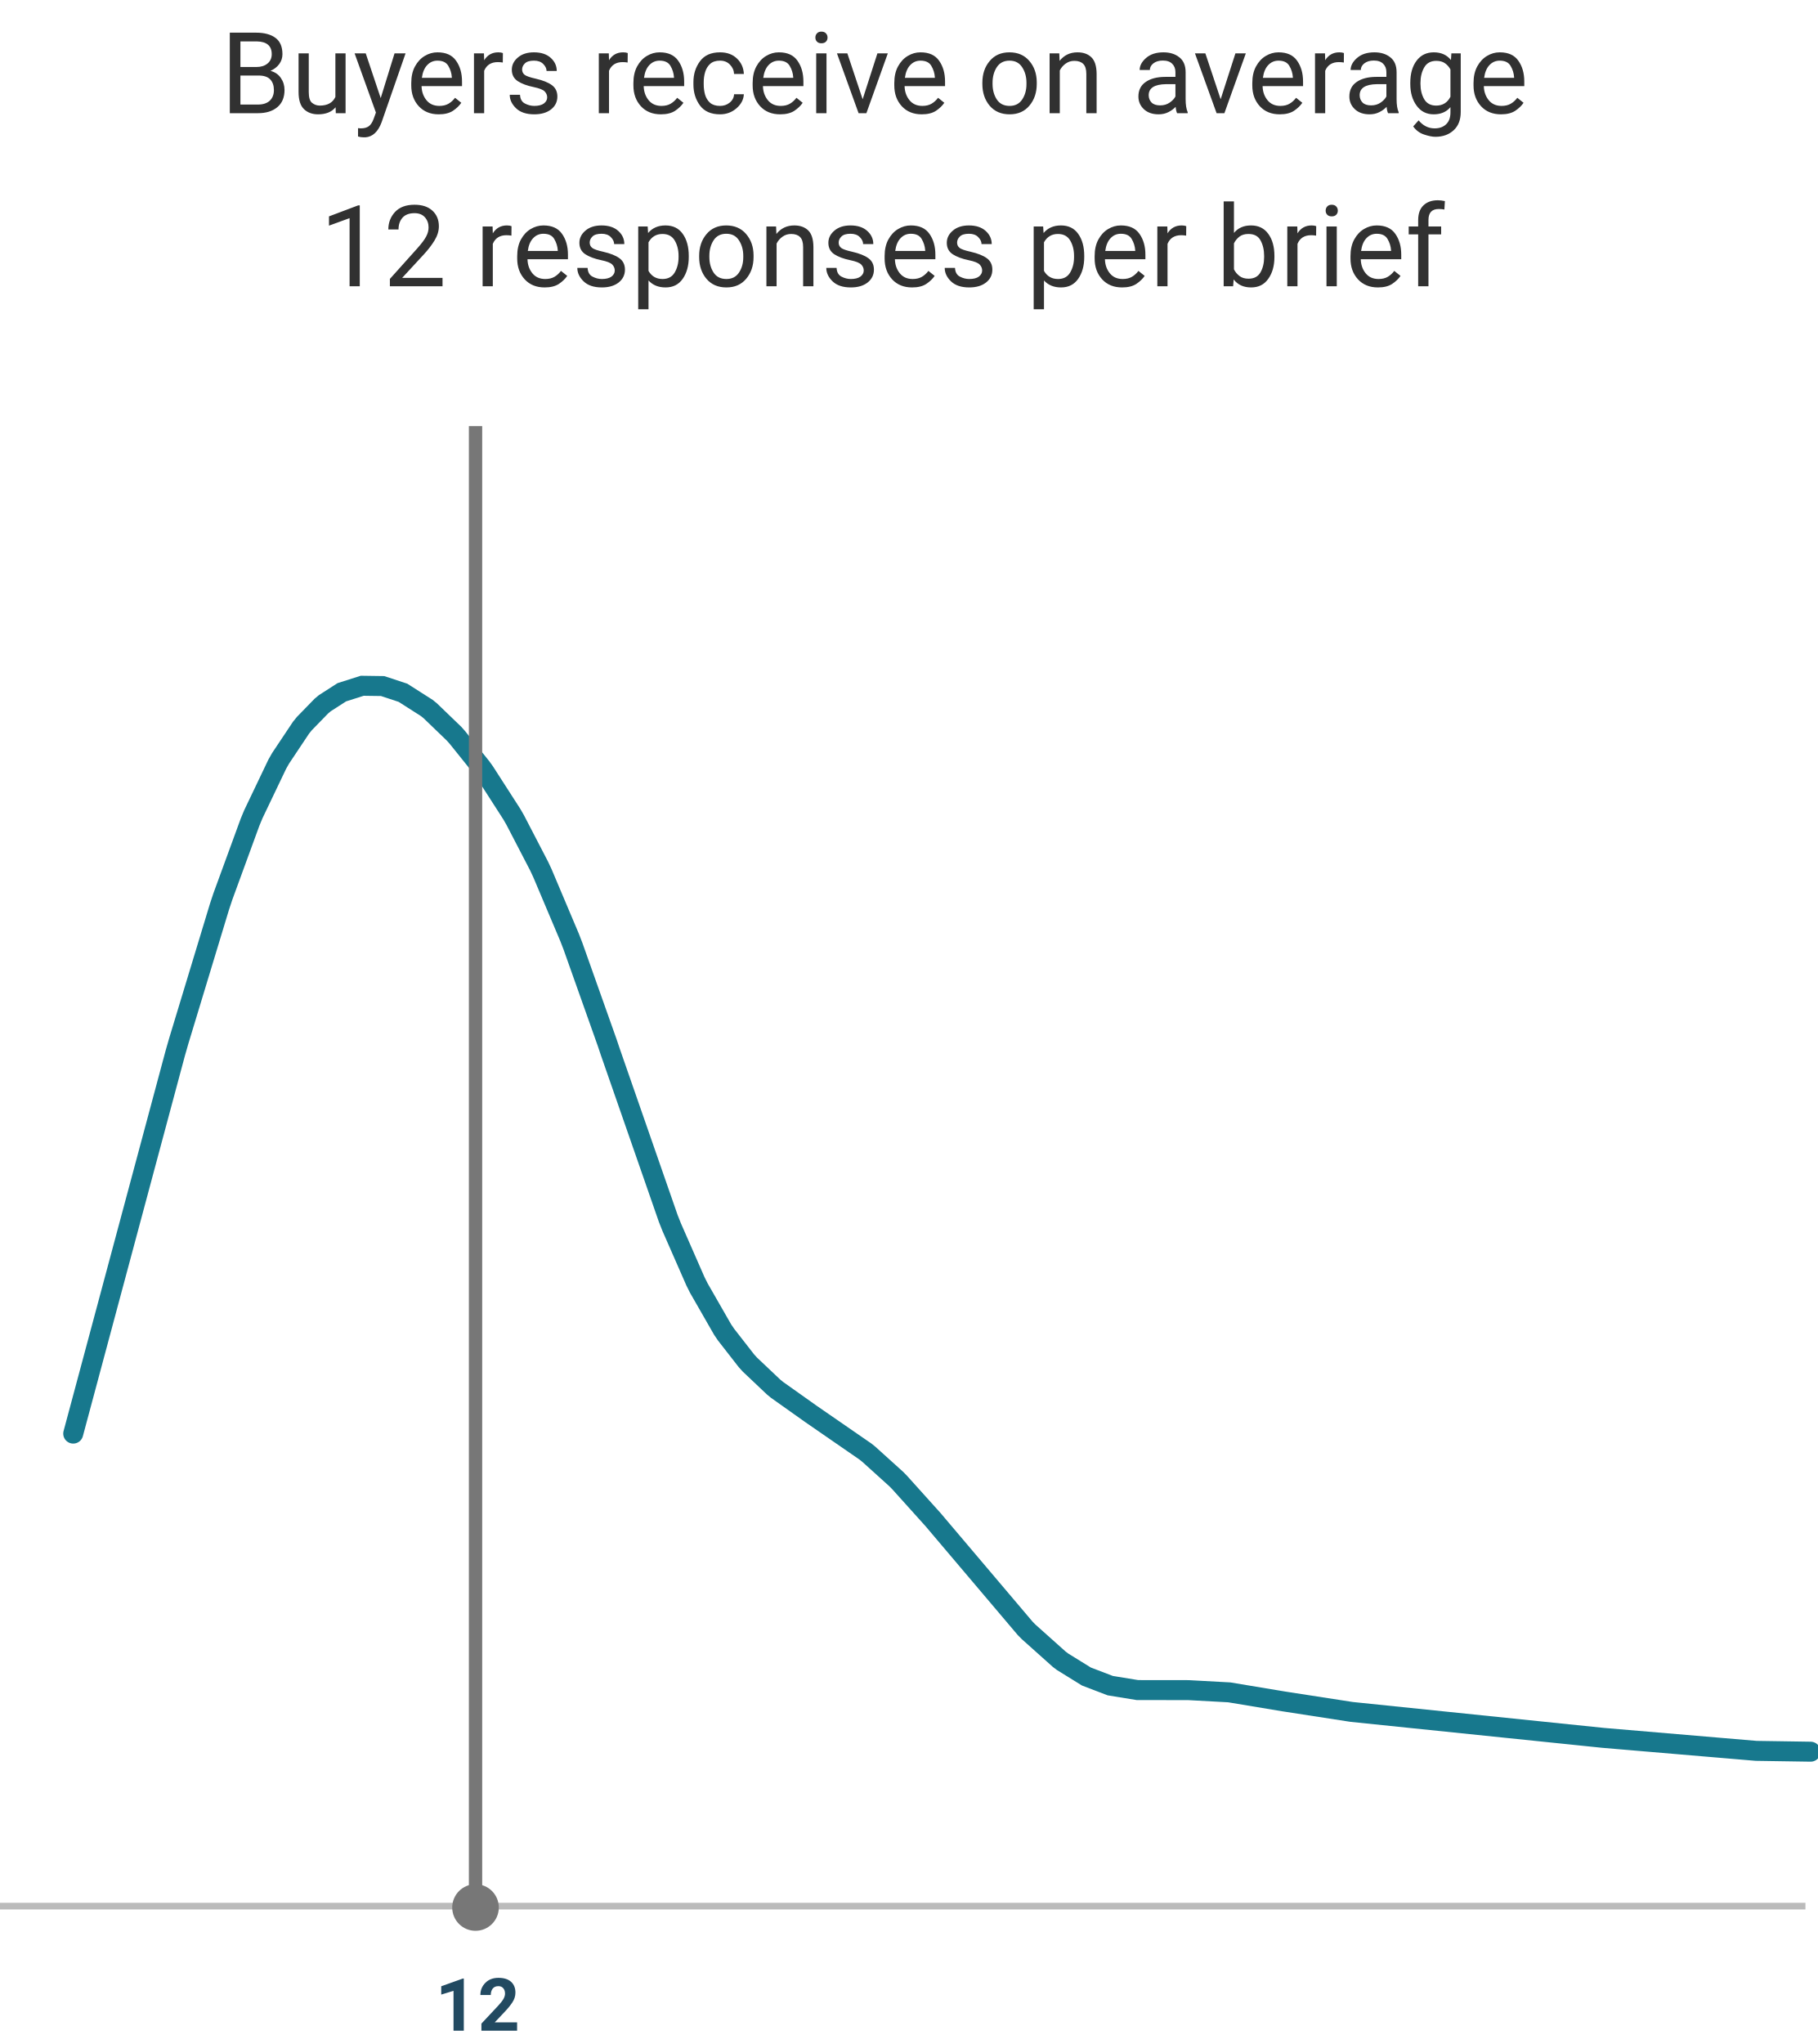
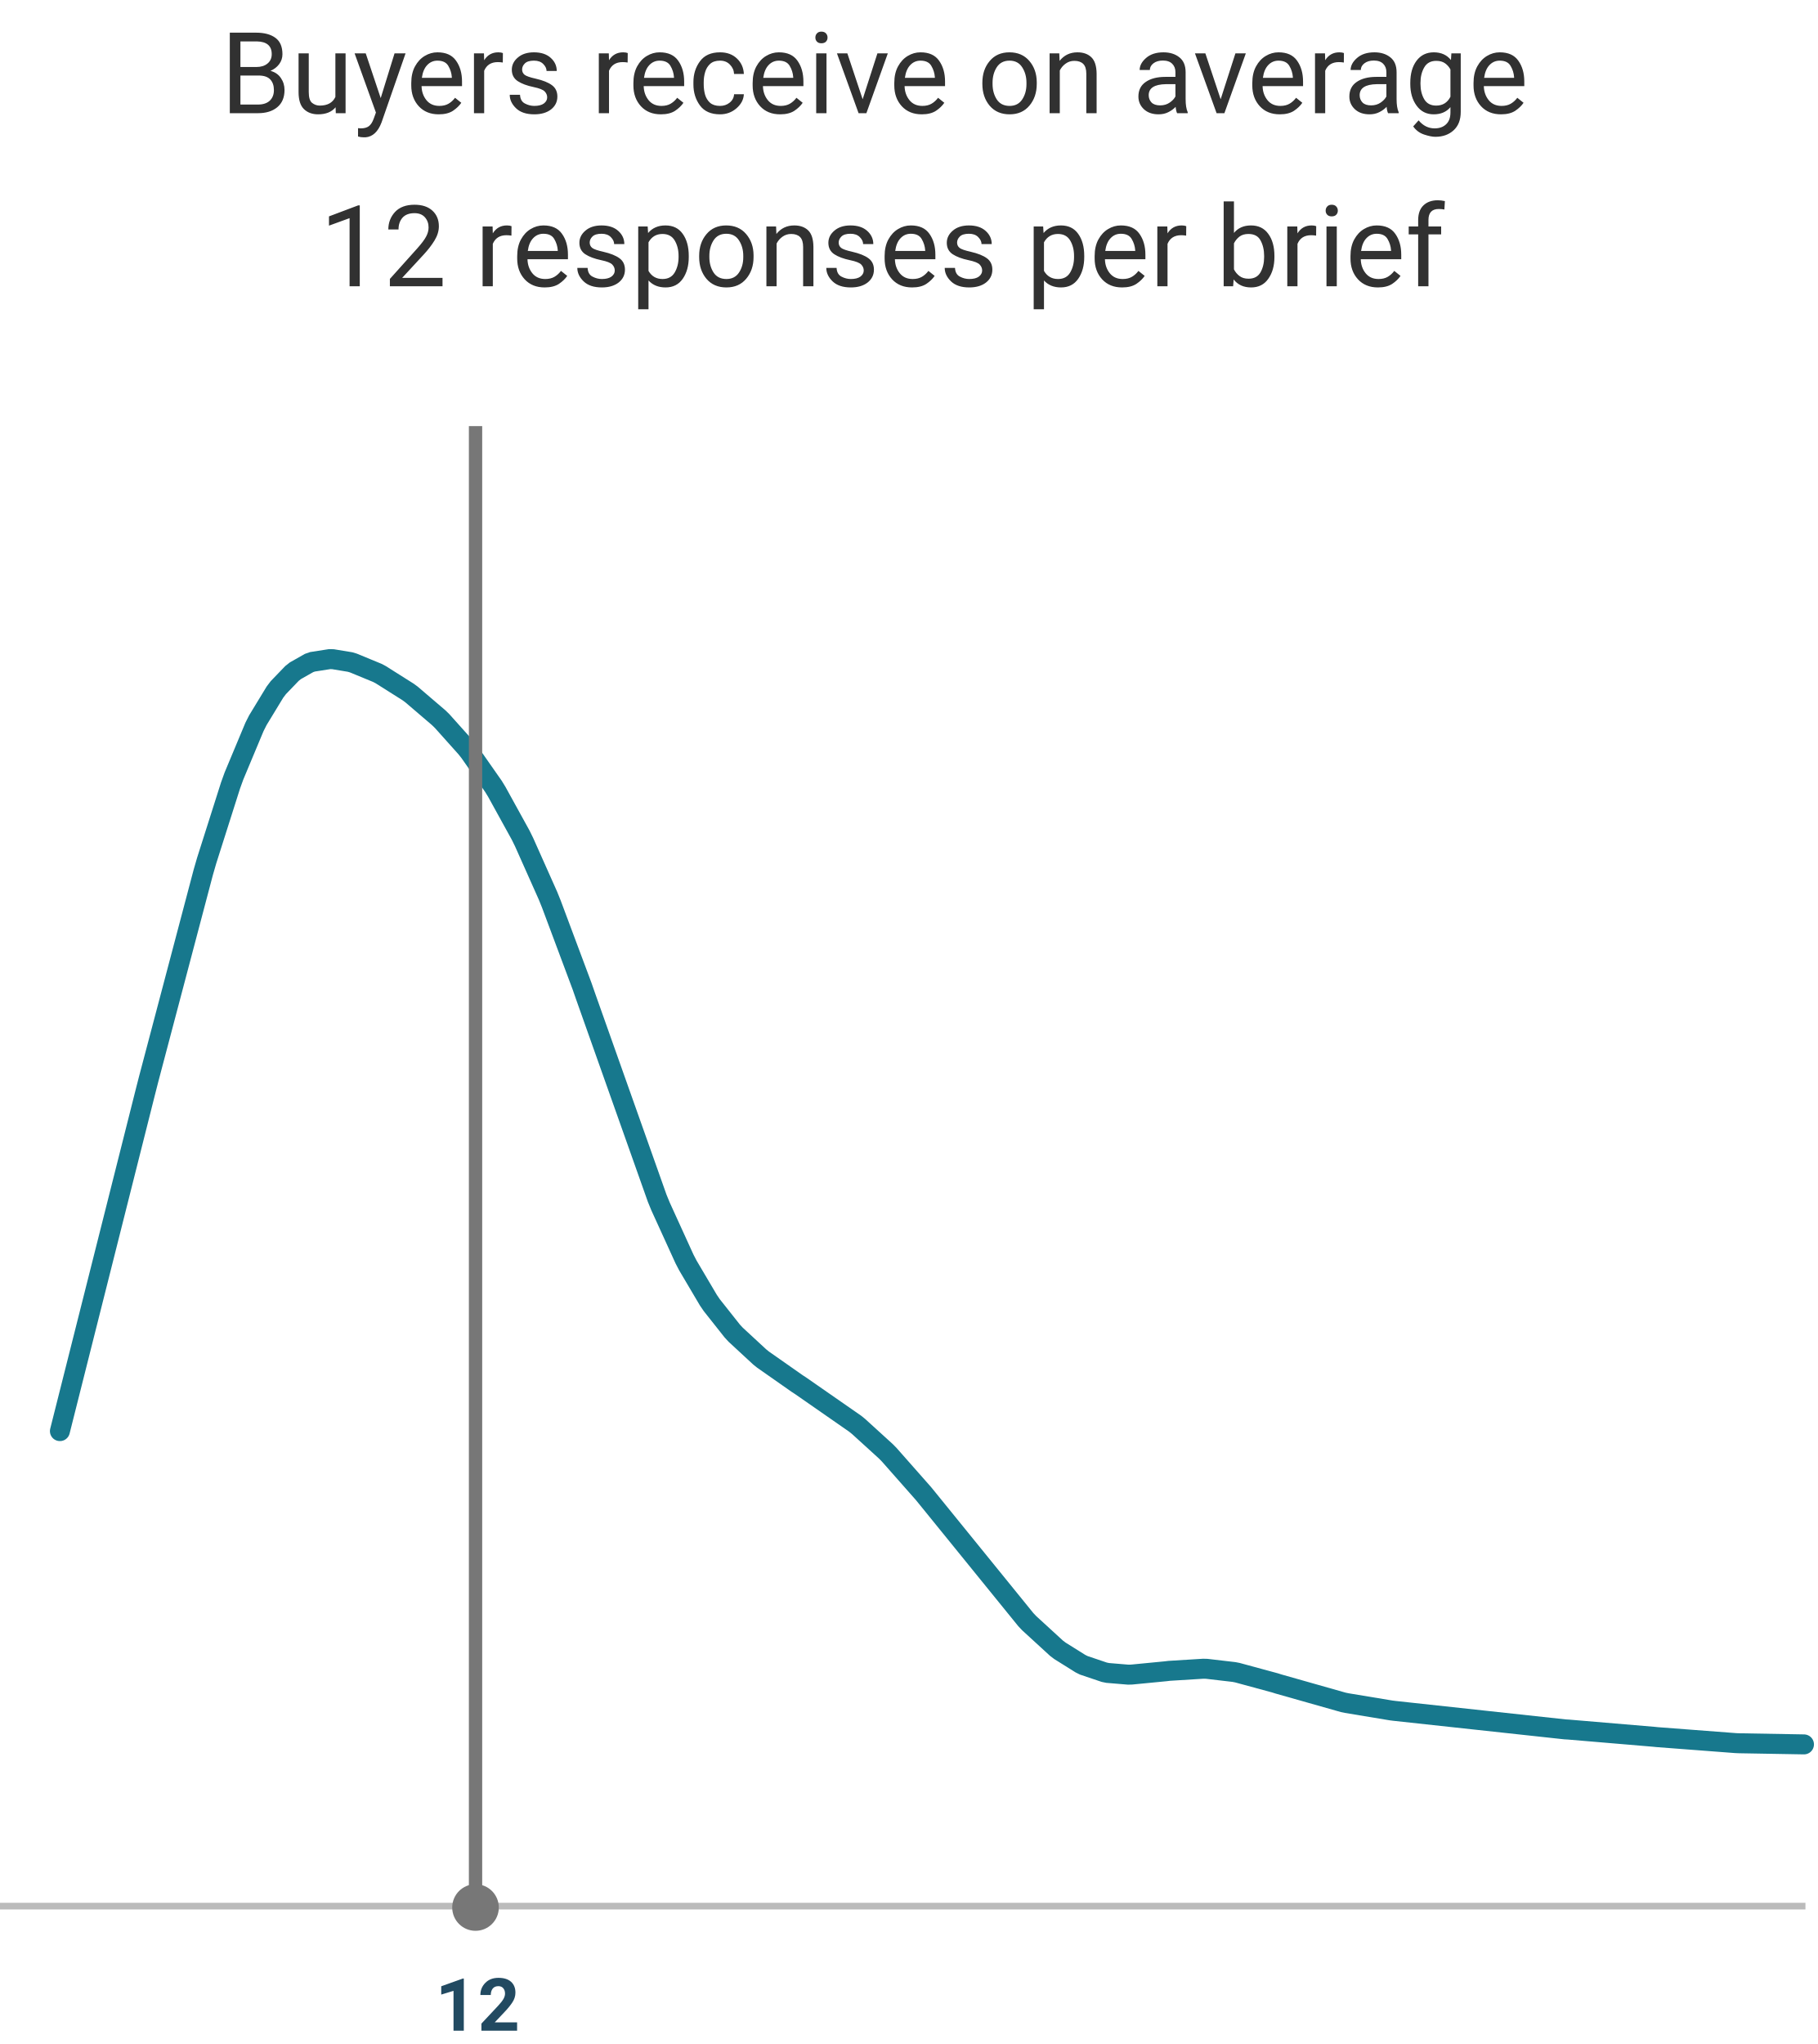
<svg xmlns="http://www.w3.org/2000/svg" font-family="-apple-system, BlinkMacSystemFont, &quot;Segoe UI&quot;, Roboto, Helvetica, Arial, sans-serif, &quot;Apple Color Emoji&quot;, &quot;Segoe UI Emoji&quot;, &quot;Segoe UI Symbol&quot;" width="273px" height="307px" viewBox="0 0 273 307" version="1.1" style="background: #FFFFFF;">
  <defs />
-   <g id="Symbols" stroke="none" stroke-width="1" fill="none" fill-rule="evenodd">
-     <g id="767-average-#-of-responses-per-brief">
-       <g id="Group" transform="translate(0, -1)">
-         <polyline id="Shape" stroke="#17788D" stroke-width="3" stroke-linecap="round" points="11 216.32 26.322 159.206 26.833 157.421 32.964 137.207 33.475 135.663 37.56 124.494 38.071 123.267 41.644 115.791 42.155 114.89 45.22 110.296 45.732 109.666 48.286 107.041 48.797 106.616 51.351 104.974 54.416 104 57.481 104.043 60.542 105.055 64.119 107.337 64.631 107.753 68.208 111.197 68.715 111.768 72.292 116.22 72.803 116.932 76.887 123.28 77.399 124.168 80.976 131.06 81.487 132.15 85.571 141.813 86.083 143.139 91.19 157.529 91.702 159.047 100.382 183.993 100.893 185.288 104.47 193.442 104.982 194.467 108.554 200.695 109.066 201.45 112.131 205.383 112.643 205.949 116.215 209.329 116.727 209.749 121.834 213.373 130.006 219.014 130.518 219.425 134.606 223.118 135.114 223.629 140.221 229.303 140.733 229.912 154.012 245.581 154.524 246.1 159.12 250.209 159.631 250.595 163.208 252.808 166.785 254.176 170.869 254.841 178.53 254.85 184.66 255.184 192.833 256.544 203.047 258.122 240.845 262.021 263.827 263.973 272 264.097" />
-         <g id="Group-7-Copy" transform="translate(0, 286)" stroke="#BBBBBB">
-           <path d="M0,1.292 L271.222,1.292" id="Shape" />
-         </g>
-         <text id="Buyers-receive-on-av" font-size="17" font-weight="normal" line-spacing="26" fill="#313131">
-           <tspan x="33.116" y="18">Buyers receive on average </tspan>
-           <tspan x="47.999" y="44">12 responses per brief</tspan>
-         </text>
-         <text id="12" font-size="11" font-weight="bold" letter-spacing="0.1" fill="#224A61">
-           <tspan x="65.378" y="306">12</tspan>
-         </text>
-         <path d="M71.437,66 L71.437,288.085" id="Line-3-Copy" stroke="#777777" stroke-width="2" stroke-linecap="square" />
-         <circle id="Oval-22-Copy" fill="#777777" cx="71.434" cy="287.5" r="3.5" />
-       </g>
+   <g id="767-Average-responses-per-brief" stroke="none" stroke-width="1" fill="none" fill-rule="evenodd">
+     <g id="Group-Copy" transform="translate(9, 99)" stroke="#17788D" stroke-linecap="round" stroke-width="3">
+       <polyline id="Shape" points="0 115.946 12.817 65.095 13.331 63.083 21.534 32.028 22.048 30.252 25.634 18.971 26.148 17.548 29.225 10.186 29.738 9.169 32.302 4.953 32.815 4.277 34.865 2.147 35.379 1.741 37.429 0.58 37.942 0.401 40.506 0 41.019 0.009 43.583 0.432 44.096 0.585 47.682 2.064 48.196 2.335 52.296 4.923 52.809 5.298 56.913 8.807 57.427 9.309 61.013 13.315 61.526 13.961 65.117 19.093 65.626 19.922 69.217 26.438 69.73 27.481 73.321 35.533 73.83 36.794 78.448 49.144 78.957 50.606 89.724 80.968 90.238 82.22 93.828 90.093 94.342 91.079 97.419 96.286 97.928 97.032 101.005 100.916 101.518 101.47 105.109 104.791 105.618 105.202 110.749 108.798 111.259 109.129 119.462 114.833 119.976 115.248 124.08 118.983 124.589 119.503 129.716 125.311 130.23 125.94 145.101 144.26 145.615 144.802 149.714 148.559 150.228 148.948 153.305 150.872 153.814 151.125 156.891 152.164 157.405 152.269 160.482 152.526 160.995 152.513 166.122 152.016 166.635 151.954 171.762 151.636 172.276 151.649 176.376 152.129 176.889 152.229 182.53 153.761 183.043 153.923 192.783 156.685 193.297 156.794 199.96 157.898 200.474 157.964 226.108 160.744 226.621 160.774 239.438 161.857 239.952 161.909 251.746 162.808 252.26 162.83 262 163" />
    </g>
+     <g id="Group-7-Copy" transform="translate(0, 285)" stroke="#BBBBBB">
+       <path d="M0,1.292 L271.222,1.292" id="Shape" />
+     </g>
+     <text id="Buyers-receive-on-av" font-size="17" font-weight="normal" line-spacing="26" fill="#313131">
+       <tspan x="33.116" y="17">Buyers receive on average </tspan>
+       <tspan x="47.999" y="43">12 responses per brief</tspan>
+     </text>
+     <text id="12" font-size="11" font-weight="bold" letter-spacing="0.1" fill="#224A61">
+       <tspan x="65.378" y="305">12</tspan>
+     </text>
+     <path d="M71.437,65 L71.437,287.085" id="Line-3-Copy" stroke="#777777" stroke-width="2" stroke-linecap="square" />
+     <circle id="Oval-22-Copy" fill="#777777" cx="71.434" cy="286.5" r="3.5" />
  </g>
</svg>
